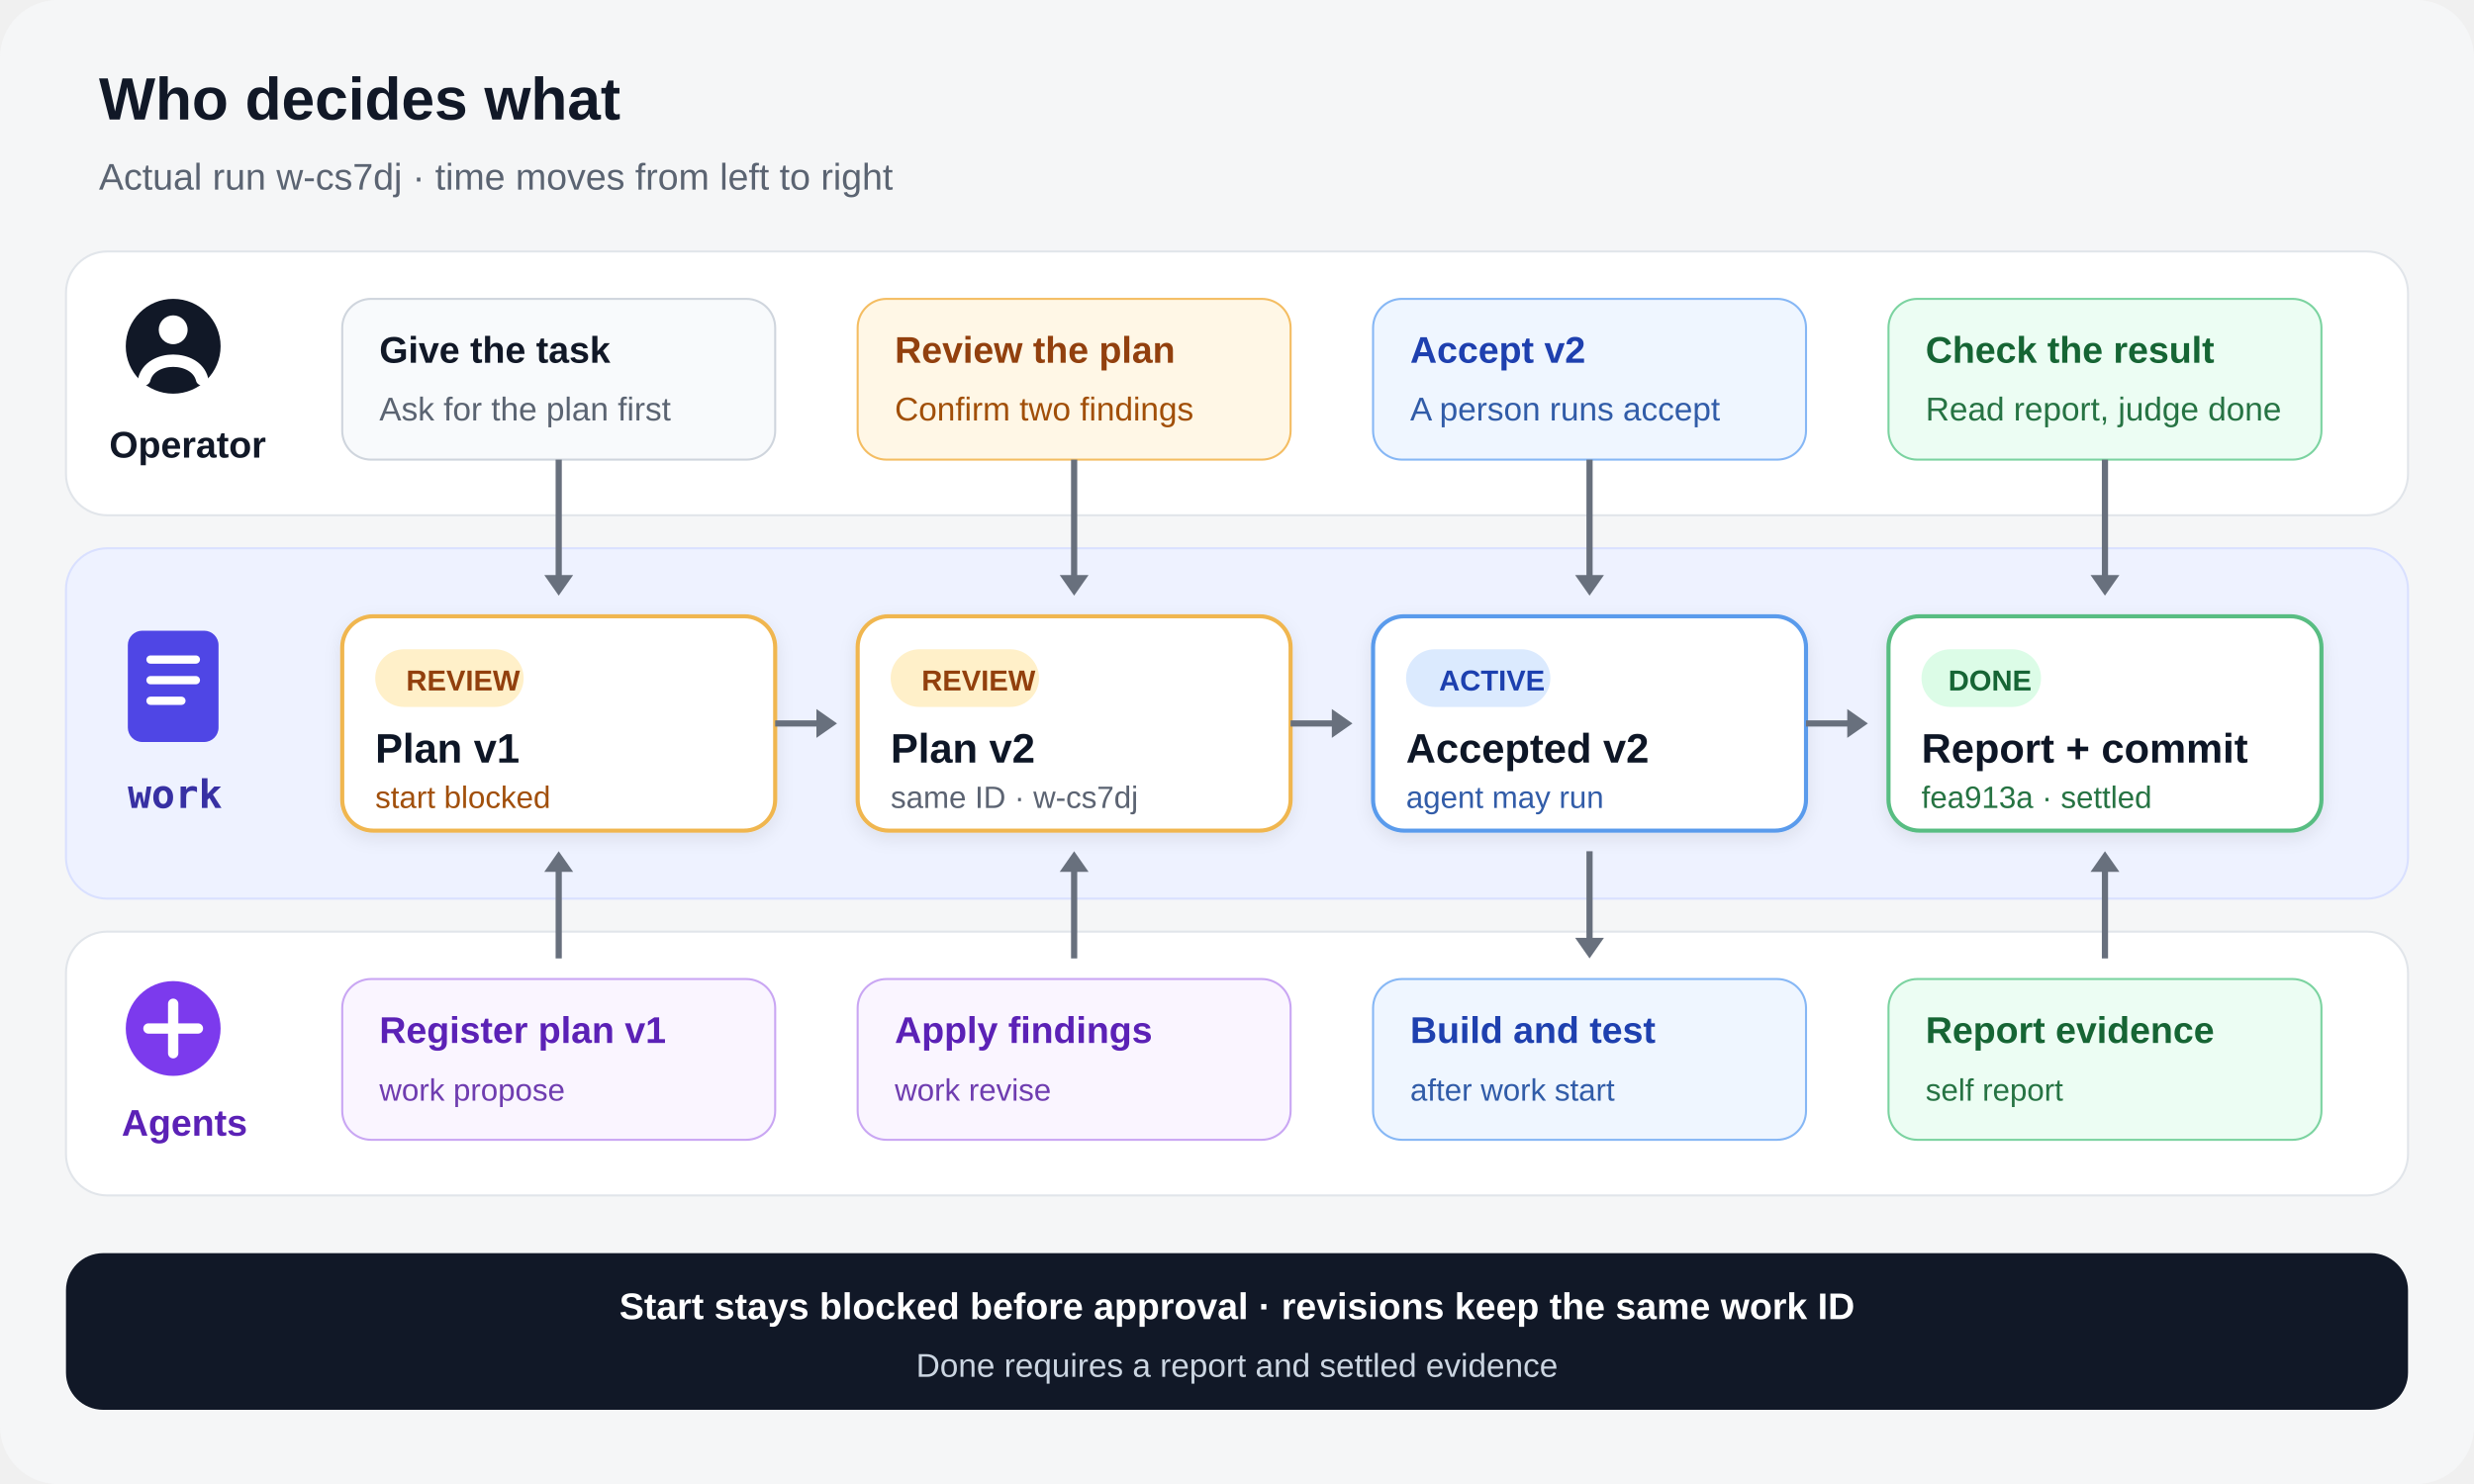
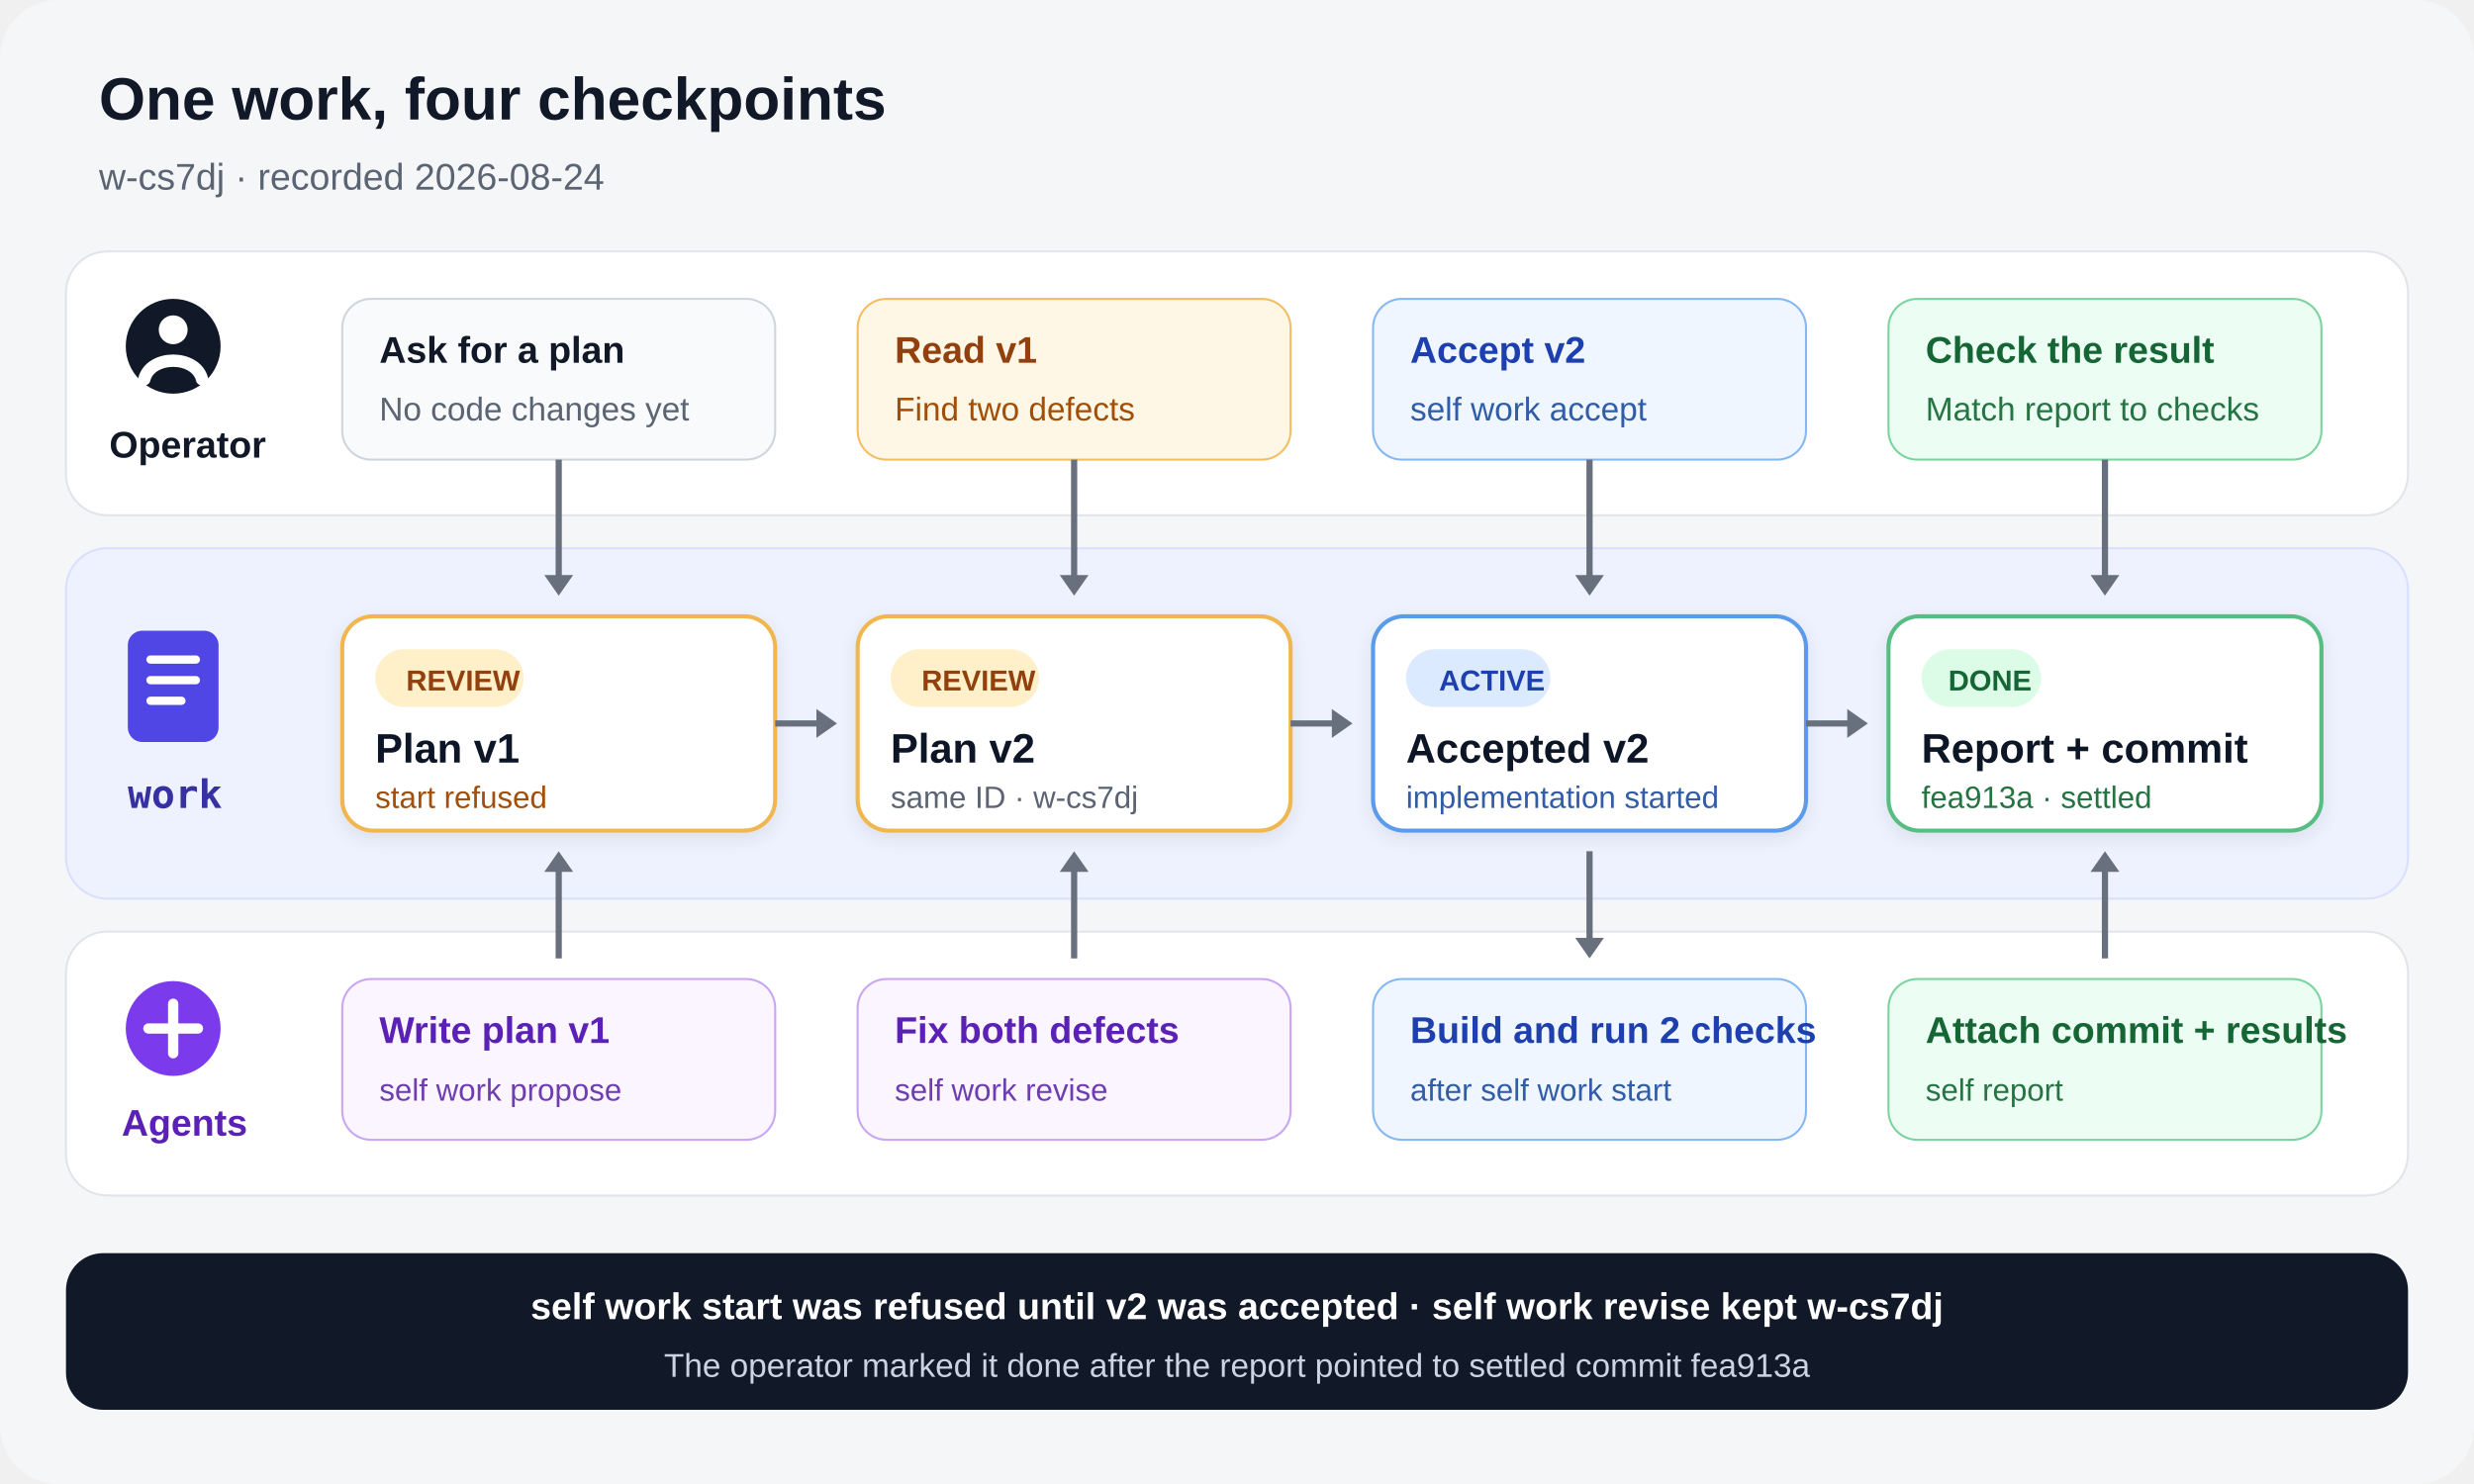
<svg xmlns="http://www.w3.org/2000/svg" width="1200" height="720" viewBox="0 0 1200 720" role="img" aria-labelledby="title desc">
  <defs>
    <marker id="arrow" viewBox="0 0 10 10" refX="9" refY="5" markerWidth="7" markerHeight="7" orient="auto-start-reverse">
      <path d="M 0 0 L 10 5 L 0 10 z" fill="#68707d" />
    </marker>
    <filter id="shadow" x="-10%" y="-10%" width="120%" height="130%">
      <feDropShadow dx="0" dy="3" stdDeviation="4" flood-color="#0f172a" flood-opacity="0.08" />
    </filter>
  </defs>
  <rect width="1200" height="720" rx="28" fill="#f5f6f7" />
-   <text x="48" y="58" fill="#111827" font-family="Arial, sans-serif" font-size="29" font-weight="700">Who decides what</text>
-   <text x="48" y="92" fill="#5b6472" font-family="Arial, sans-serif" font-size="18">Actual run w-cs7dj · time moves from left to right</text>
+   <text x="48" y="58" fill="#111827" font-family="Arial, sans-serif" font-size="29" font-weight="700">One work, four checkpoints</text>
+   <text x="48" y="92" fill="#5b6472" font-family="Arial, sans-serif" font-size="18">w-cs7dj · recorded 2026-08-24</text>
  <rect x="32" y="122" width="1136" height="128" rx="20" fill="#ffffff" stroke="#e1e5ea" />
  <rect x="32" y="266" width="1136" height="170" rx="20" fill="#eef2ff" stroke="#d9e0ff" />
  <rect x="32" y="452" width="1136" height="128" rx="20" fill="#ffffff" stroke="#e1e5ea" />
  <circle cx="84" cy="168" r="23" fill="#111827" />
  <circle cx="84" cy="160" r="7" fill="#ffffff" />
  <path d="M70 184c3-12 25-12 28 0" fill="none" stroke="#ffffff" stroke-width="6" stroke-linecap="round" />
  <text x="53" y="222" fill="#111827" font-family="Arial, sans-serif" font-size="18" font-weight="700">Operator</text>
  <rect x="62" y="306" width="44" height="54" rx="7" fill="#4f46e5" />
  <path d="M73 320h22M73 330h22M73 340h15" stroke="#ffffff" stroke-width="4" stroke-linecap="round" />
  <text x="62" y="392" fill="#3730a3" font-family="ui-monospace, monospace" font-size="19" font-weight="700">work</text>
  <circle cx="84" cy="499" r="23" fill="#7c3aed" />
  <path d="M72 499h24M84 487v24" stroke="#ffffff" stroke-width="5" stroke-linecap="round" />
  <text x="59" y="551" fill="#5b21b6" font-family="Arial, sans-serif" font-size="18" font-weight="700">Agents</text>
  <g font-family="Arial, sans-serif">
    <rect x="166" y="145" width="210" height="78" rx="14" fill="#f8fafc" stroke="#cfd5dd" />
-     <text x="184" y="176" fill="#111827" font-size="18" font-weight="700">Give the task</text>
-     <text x="184" y="204" fill="#5b6472" font-size="16">Ask for the plan first</text>
+     <text x="184" y="176" fill="#111827" font-size="18" font-weight="700">Ask for a plan</text>
+     <text x="184" y="204" fill="#5b6472" font-size="16">No code changes yet</text>
    <rect x="416" y="145" width="210" height="78" rx="14" fill="#fff7e6" stroke="#f4bd62" />
-     <text x="434" y="176" fill="#92400e" font-size="18" font-weight="700">Review the plan</text>
-     <text x="434" y="204" fill="#a14f08" font-size="16">Confirm two findings</text>
+     <text x="434" y="176" fill="#92400e" font-size="18" font-weight="700">Read v1</text>
+     <text x="434" y="204" fill="#a14f08" font-size="16">Find two defects</text>
    <rect x="666" y="145" width="210" height="78" rx="14" fill="#eff6ff" stroke="#86b7f5" />
    <text x="684" y="176" fill="#1e40af" font-size="18" font-weight="700">Accept v2</text>
-     <text x="684" y="204" fill="#315ca8" font-size="16">A person runs accept</text>
+     <text x="684" y="204" fill="#315ca8" font-size="16">self work accept</text>
    <rect x="916" y="145" width="210" height="78" rx="14" fill="#ecfdf3" stroke="#7bd3a0" />
    <text x="934" y="176" fill="#166534" font-size="18" font-weight="700">Check the result</text>
-     <text x="934" y="204" fill="#267343" font-size="16">Read report, judge done</text>
+     <text x="934" y="204" fill="#267343" font-size="16">Match report to checks</text>
  </g>
  <g filter="url(#shadow)" font-family="Arial, sans-serif">
    <rect x="166" y="299" width="210" height="104" rx="15" fill="#ffffff" stroke="#f0b64f" stroke-width="2" />
    <rect x="182" y="315" width="72" height="28" rx="14" fill="#fff0c9" />
    <text x="197" y="335" fill="#92400e" font-size="14" font-weight="700">REVIEW</text>
    <text x="182" y="370" fill="#111827" font-size="20" font-weight="700">Plan v1</text>
-     <text x="182" y="392" fill="#a14f08" font-size="15">start blocked</text>
+     <text x="182" y="392" fill="#a14f08" font-size="15">start refused</text>
    <rect x="416" y="299" width="210" height="104" rx="15" fill="#ffffff" stroke="#f0b64f" stroke-width="2" />
    <rect x="432" y="315" width="72" height="28" rx="14" fill="#fff0c9" />
    <text x="447" y="335" fill="#92400e" font-size="14" font-weight="700">REVIEW</text>
    <text x="432" y="370" fill="#111827" font-size="20" font-weight="700">Plan v2</text>
    <text x="432" y="392" fill="#5b6472" font-size="15">same ID · w-cs7dj</text>
    <rect x="666" y="299" width="210" height="104" rx="15" fill="#ffffff" stroke="#5a9bec" stroke-width="2" />
    <rect x="682" y="315" width="70" height="28" rx="14" fill="#dbeafe" />
    <text x="698" y="335" fill="#1e40af" font-size="14" font-weight="700">ACTIVE</text>
    <text x="682" y="370" fill="#111827" font-size="20" font-weight="700">Accepted v2</text>
-     <text x="682" y="392" fill="#315ca8" font-size="15">agent may run</text>
+     <text x="682" y="392" fill="#315ca8" font-size="15">implementation started</text>
    <rect x="916" y="299" width="210" height="104" rx="15" fill="#ffffff" stroke="#58bd82" stroke-width="2" />
    <rect x="932" y="315" width="58" height="28" rx="14" fill="#dcfce7" />
    <text x="945" y="335" fill="#166534" font-size="14" font-weight="700">DONE</text>
    <text x="932" y="370" fill="#111827" font-size="20" font-weight="700">Report + commit</text>
    <text x="932" y="392" fill="#267343" font-size="15">fea913a · settled</text>
  </g>
  <g stroke="#68707d" stroke-width="3" fill="none">
    <path d="M376 351H402M626 351H652M876 351H902" />
    <path d="M271 223V285M521 223V285M771 223V285M1021 223V285" />
    <path d="M271 465V417M521 465V417M771 413V461M1021 465V417" />
  </g>
  <g fill="#68707d">
    <path d="M406 351l-10-7v14zM656 351l-10-7v14zM906 351l-10-7v14z" />
    <path d="M271 289l-7-10h14zM521 289l-7-10h14zM771 289l-7-10h14zM1021 289l-7-10h14z" />
    <path d="M271 413l-7 10h14zM521 413l-7 10h14zM771 465l-7-10h14zM1021 413l-7 10h14z" />
  </g>
  <g font-family="Arial, sans-serif">
    <rect x="166" y="475" width="210" height="78" rx="14" fill="#faf5ff" stroke="#c9a6f3" />
-     <text x="184" y="506" fill="#5b21b6" font-size="18" font-weight="700">Register plan v1</text>
-     <text x="184" y="534" fill="#6f3db0" font-size="15">work propose</text>
+     <text x="184" y="506" fill="#5b21b6" font-size="18" font-weight="700">Write plan v1</text>
+     <text x="184" y="534" fill="#6f3db0" font-size="15">self work propose</text>
    <rect x="416" y="475" width="210" height="78" rx="14" fill="#faf5ff" stroke="#c9a6f3" />
-     <text x="434" y="506" fill="#5b21b6" font-size="18" font-weight="700">Apply findings</text>
-     <text x="434" y="534" fill="#6f3db0" font-size="15">work revise</text>
+     <text x="434" y="506" fill="#5b21b6" font-size="18" font-weight="700">Fix both defects</text>
+     <text x="434" y="534" fill="#6f3db0" font-size="15">self work revise</text>
    <rect x="666" y="475" width="210" height="78" rx="14" fill="#eff6ff" stroke="#86b7f5" />
-     <text x="684" y="506" fill="#1e40af" font-size="18" font-weight="700">Build and test</text>
-     <text x="684" y="534" fill="#315ca8" font-size="15">after work start</text>
+     <text x="684" y="506" fill="#1e40af" font-size="18" font-weight="700">Build and run 2 checks</text>
+     <text x="684" y="534" fill="#315ca8" font-size="15">after self work start</text>
    <rect x="916" y="475" width="210" height="78" rx="14" fill="#ecfdf3" stroke="#7bd3a0" />
-     <text x="934" y="506" fill="#166534" font-size="18" font-weight="700">Report evidence</text>
+     <text x="934" y="506" fill="#166534" font-size="18" font-weight="700">Attach commit + results</text>
    <text x="934" y="534" fill="#267343" font-size="15">self report</text>
  </g>
  <rect x="32" y="608" width="1136" height="76" rx="18" fill="#111827" />
-   <text x="600" y="640" text-anchor="middle" fill="#ffffff" font-family="Arial, sans-serif" font-size="18" font-weight="700">Start stays blocked before approval · revisions keep the same work ID</text>
-   <text x="600" y="668" text-anchor="middle" fill="#cbd5e1" font-family="Arial, sans-serif" font-size="16">Done requires a report and settled evidence</text>
+   <text x="600" y="640" text-anchor="middle" fill="#ffffff" font-family="Arial, sans-serif" font-size="18" font-weight="700">self work start was refused until v2 was accepted · self work revise kept w-cs7dj</text>
+   <text x="600" y="668" text-anchor="middle" fill="#cbd5e1" font-family="Arial, sans-serif" font-size="16">The operator marked it done after the report pointed to settled commit fea913a</text>
</svg>
